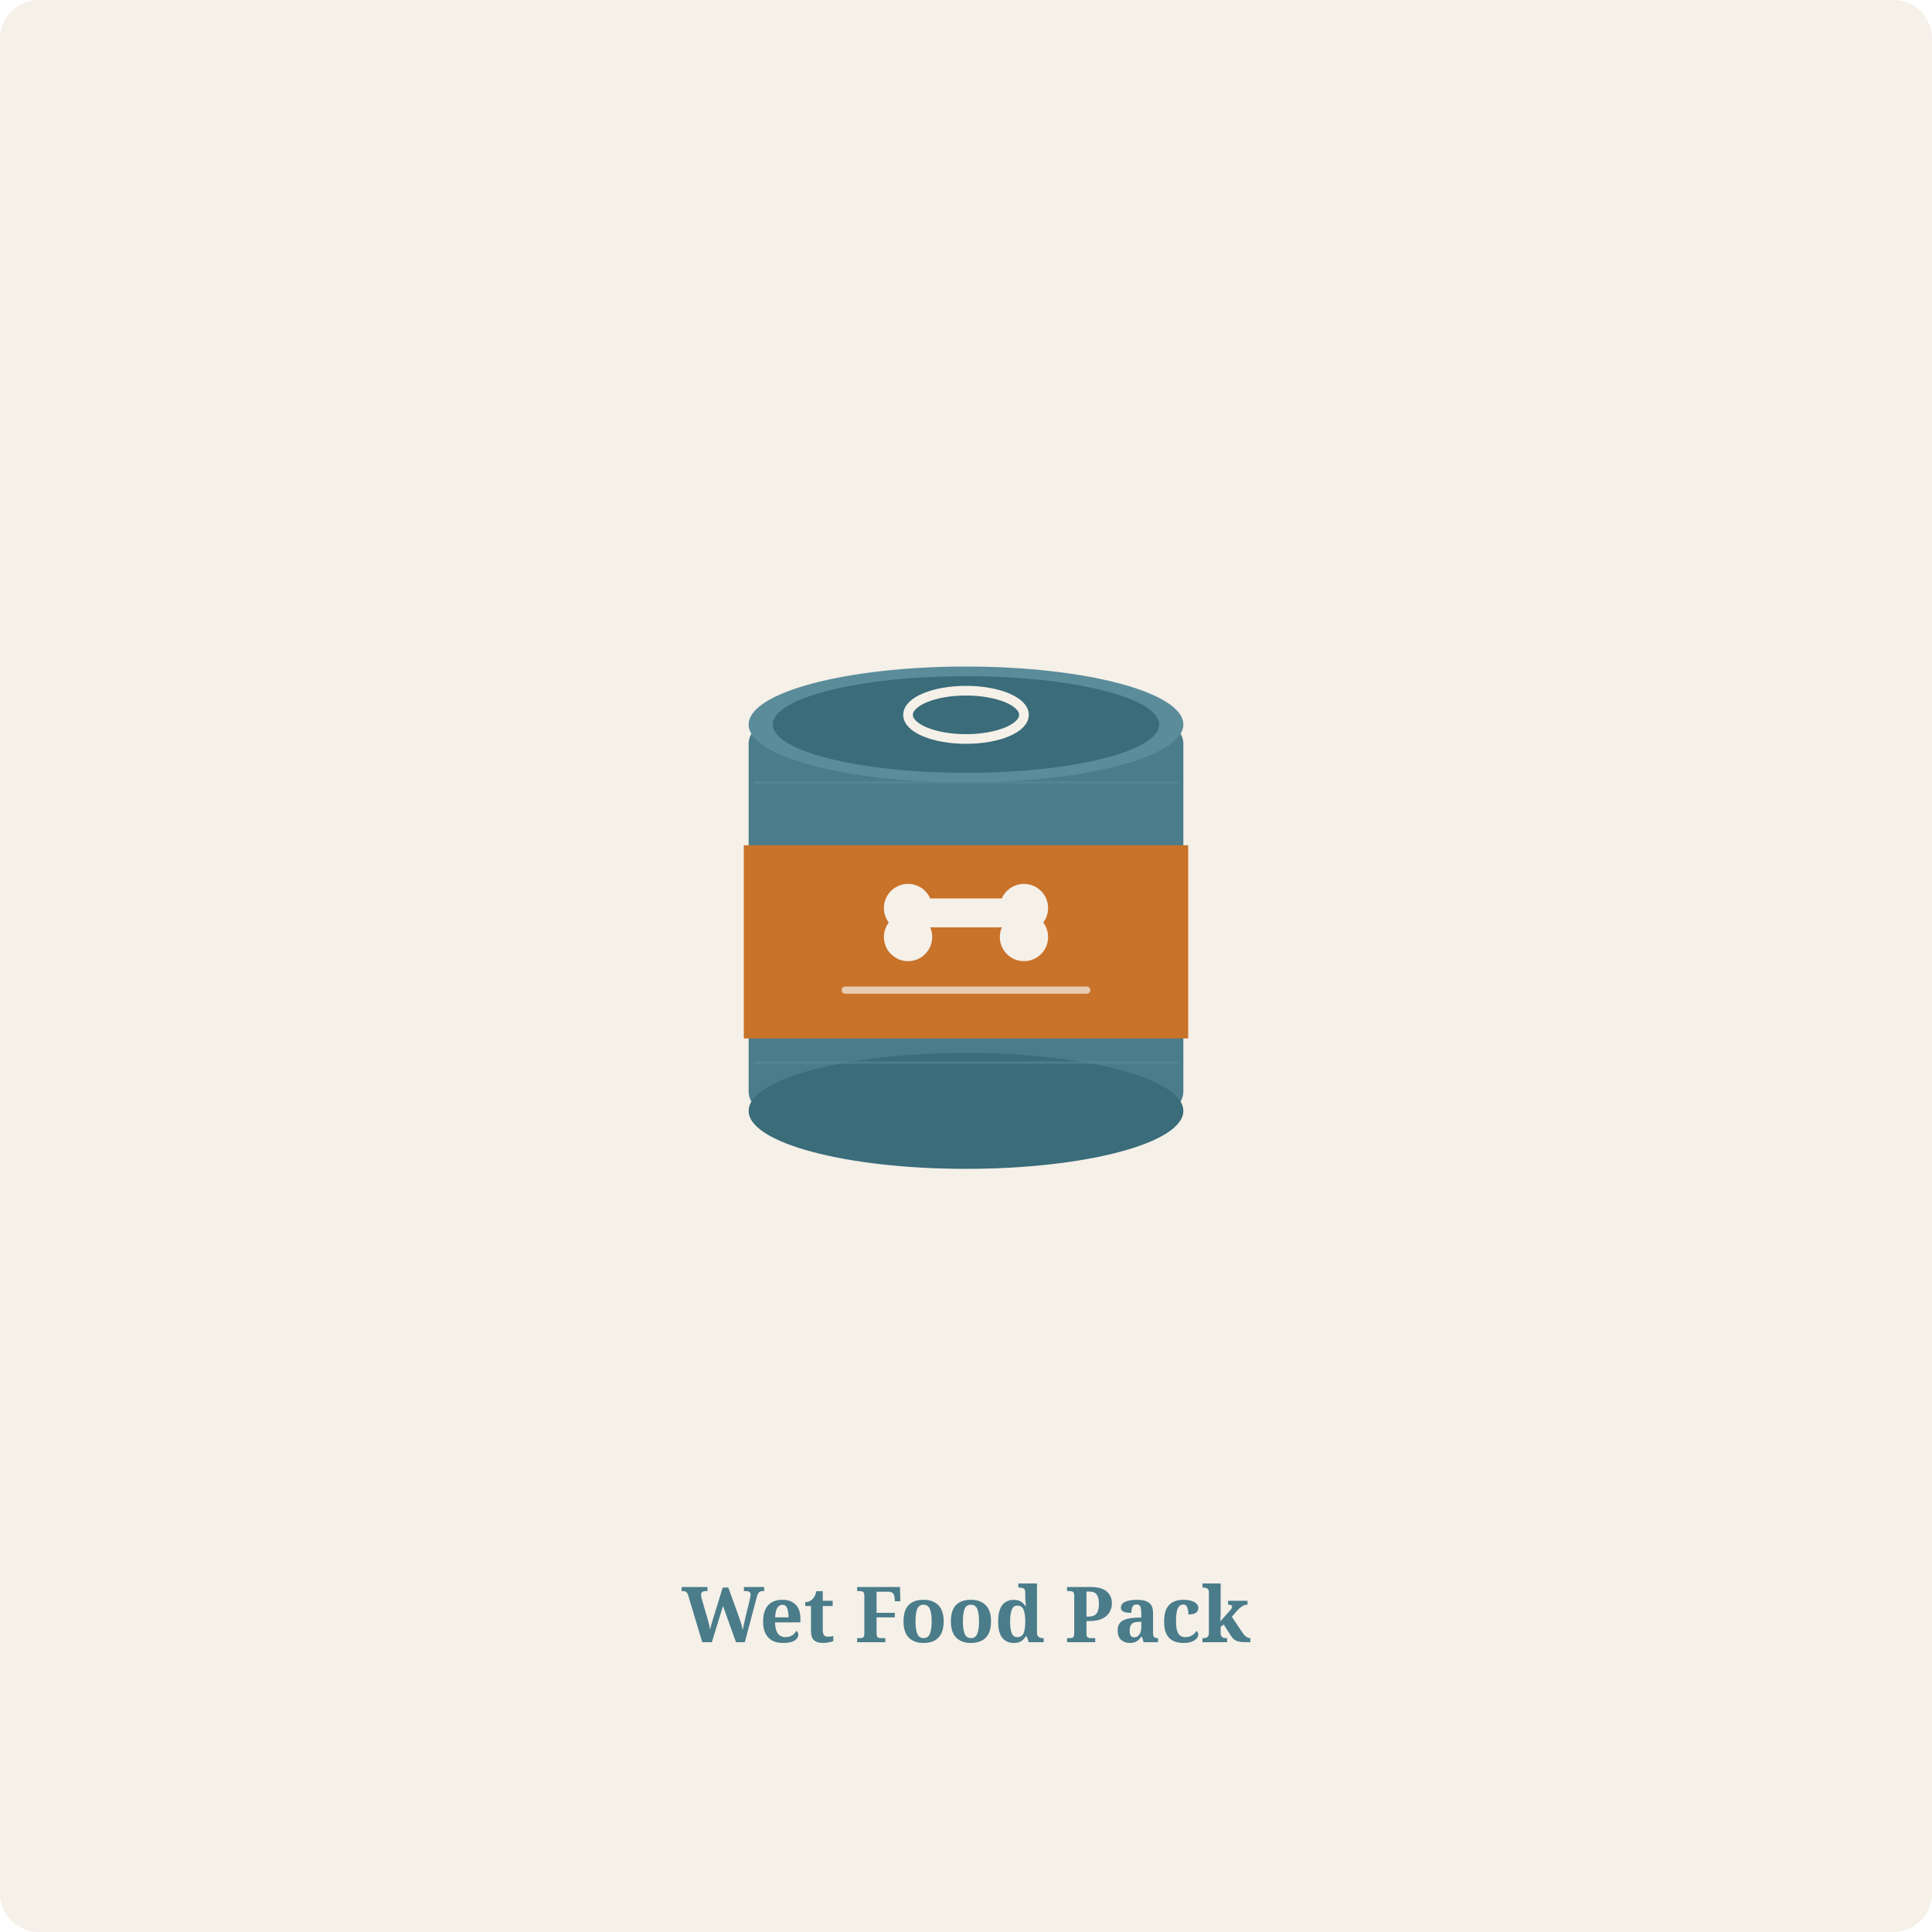
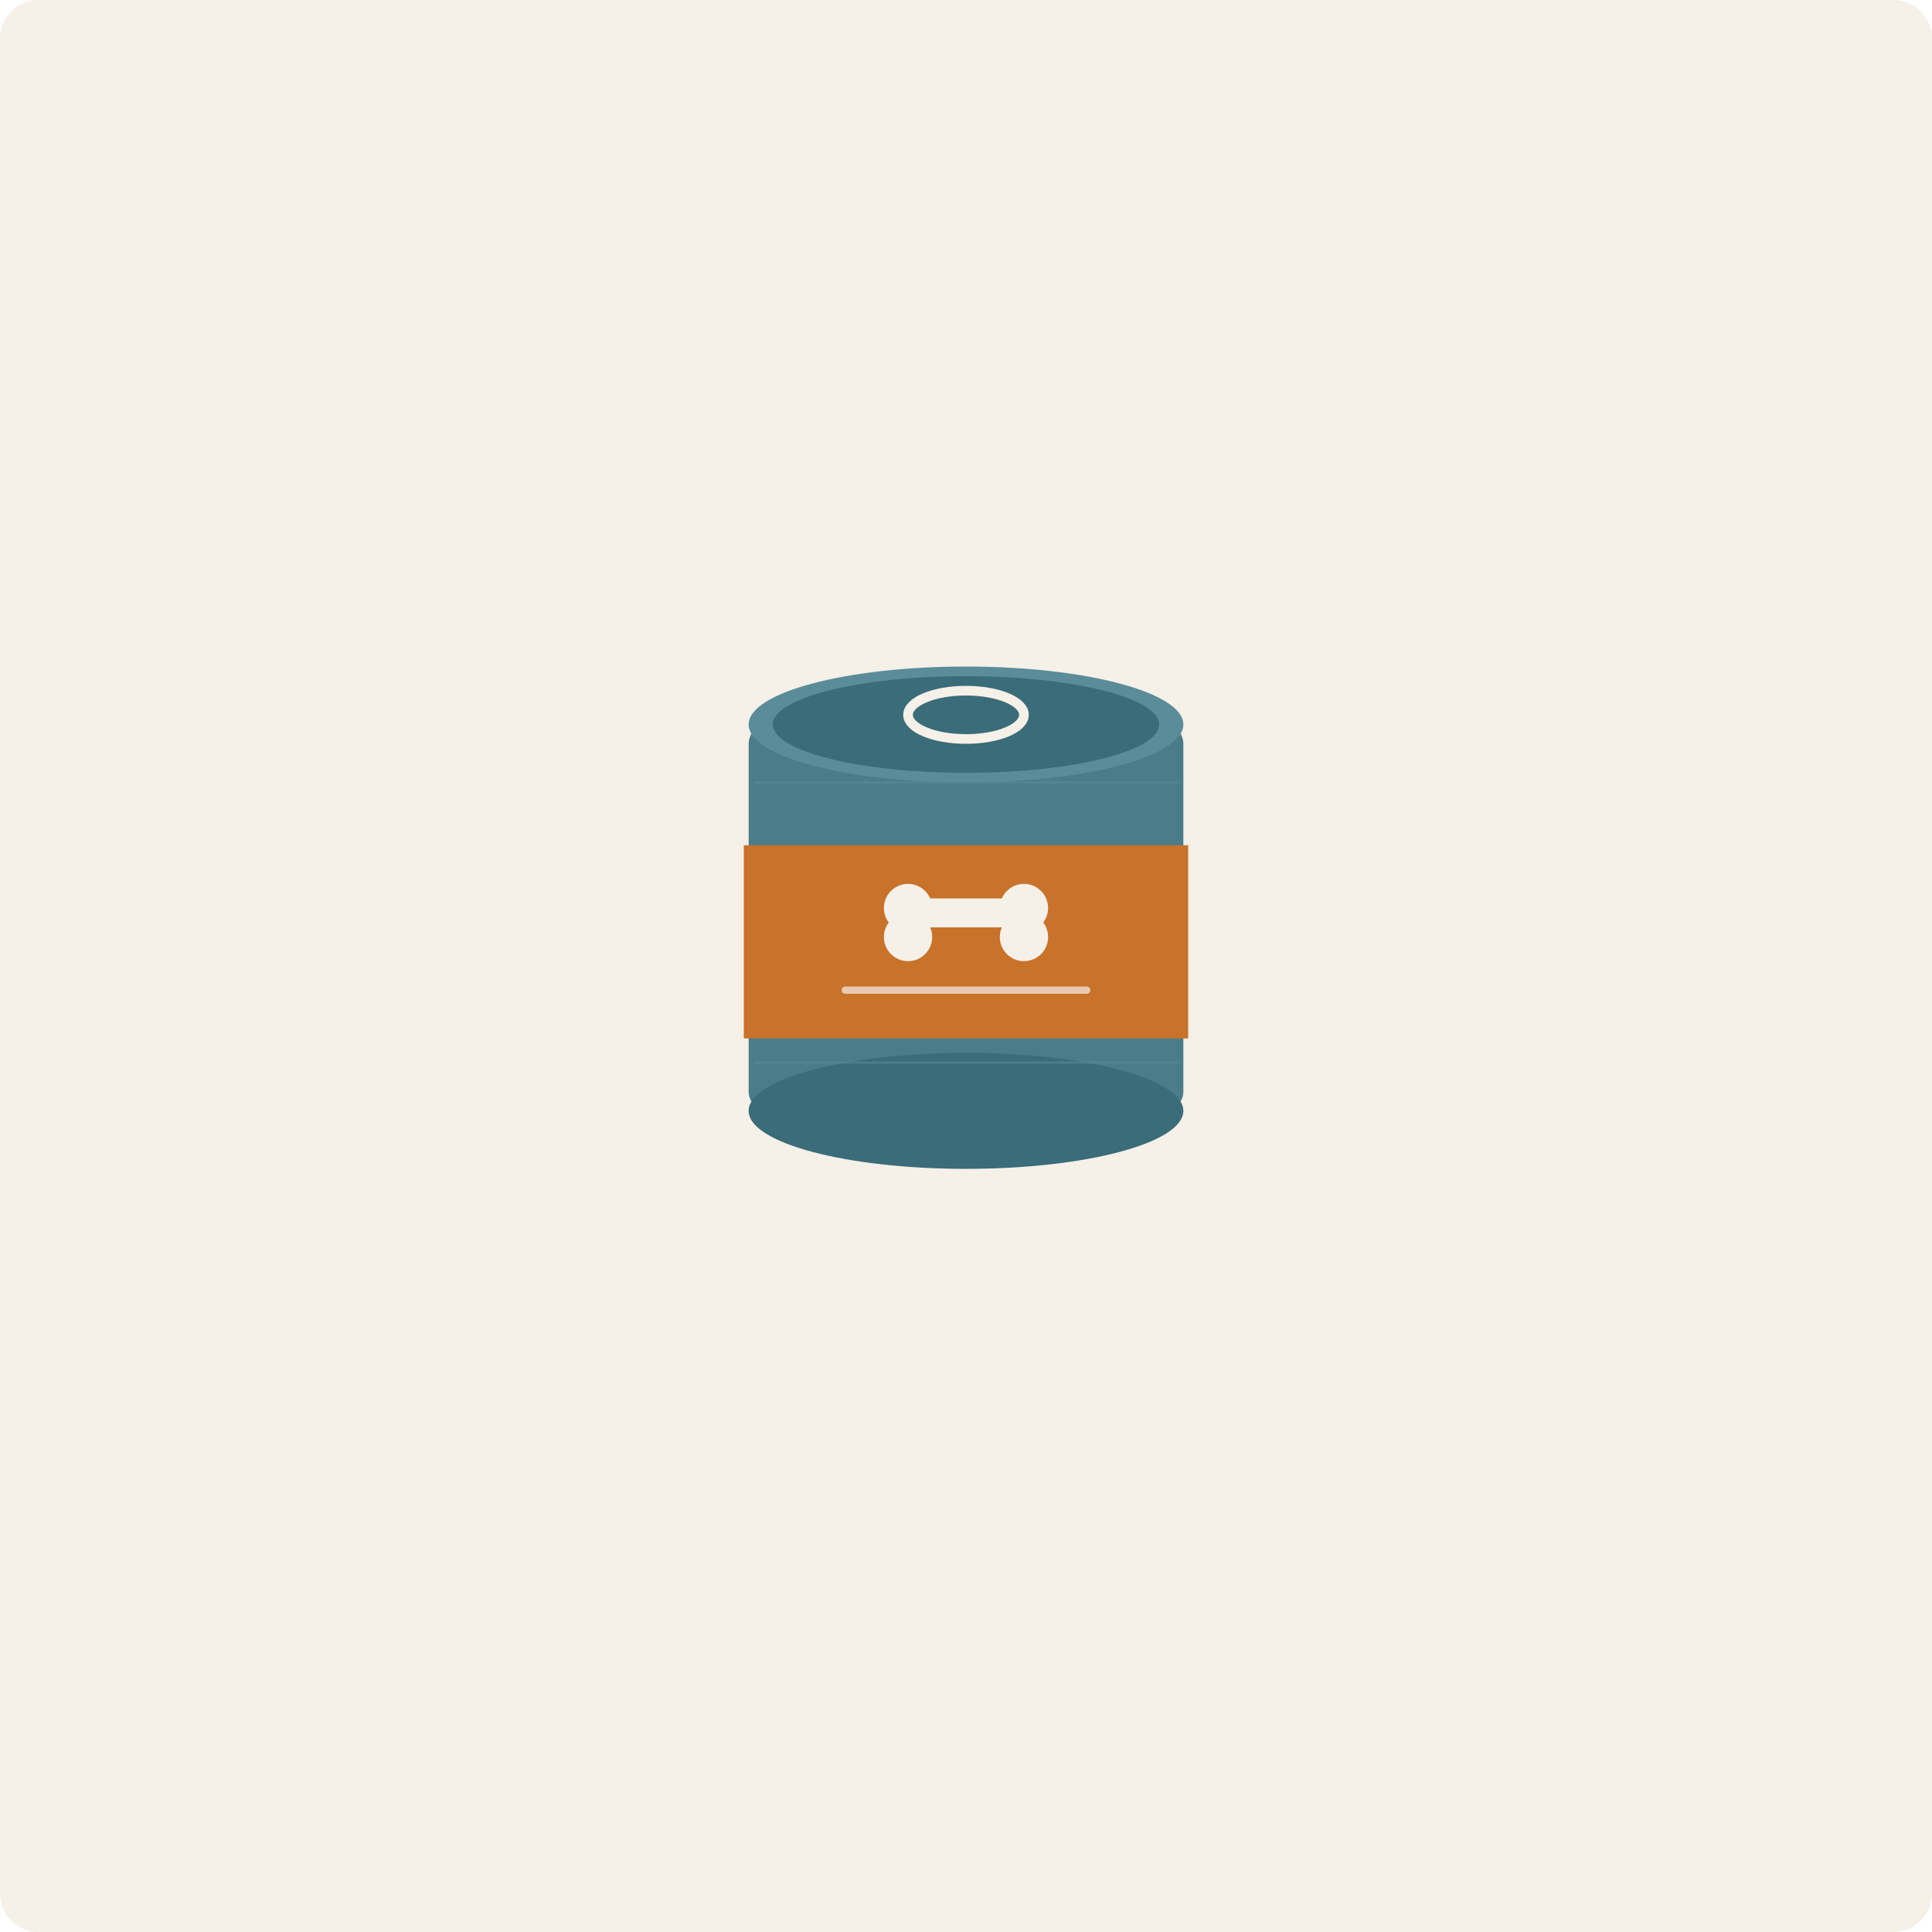
<svg xmlns="http://www.w3.org/2000/svg" width="400" height="400" viewBox="0 0 400 400">
  <rect width="400" height="400" fill="#F5F0E8" rx="8" />
  <g transform="translate(200,190)">
    <rect x="-45" y="-40" width="90" height="80" rx="4" fill="#4A7C8A" />
    <ellipse cx="0" cy="-40" rx="45" ry="12" fill="#5A8C9A" />
    <ellipse cx="0" cy="-40" rx="40" ry="10" fill="#3A6C7A" />
    <ellipse cx="0" cy="-42" rx="12" ry="5" fill="none" stroke="#F5F0E8" stroke-width="2" />
    <ellipse cx="0" cy="40" rx="45" ry="12" fill="#3A6C7A" />
    <rect x="-46" y="-15" width="92" height="40" fill="#C8722A" />
    <g fill="#F5F0E8">
      <rect x="-12" y="-4" width="24" height="6" rx="3" fill="#F5F0E8" />
      <circle cx="-12" cy="-2" r="5" fill="#F5F0E8" />
      <circle cx="12" cy="-2" r="5" fill="#F5F0E8" />
      <circle cx="-12" cy="4" r="5" fill="#F5F0E8" />
      <circle cx="12" cy="4" r="5" fill="#F5F0E8" />
    </g>
    <line x1="-25" y1="15" x2="25" y2="15" stroke="#F5F0E8" stroke-width="1.5" stroke-linecap="round" opacity="0.7" />
    <line x1="-44" y1="-28" x2="44" y2="-28" stroke="#5A8C9A" stroke-width="0.5" opacity="0.5" />
    <line x1="-44" y1="30" x2="44" y2="30" stroke="#5A8C9A" stroke-width="0.5" opacity="0.5" />
  </g>
-   <text x="200" y="340" text-anchor="middle" font-family="Georgia, serif" font-size="16" fill="#4A7C8A" font-weight="bold">Wet Food Pack</text>
</svg>
